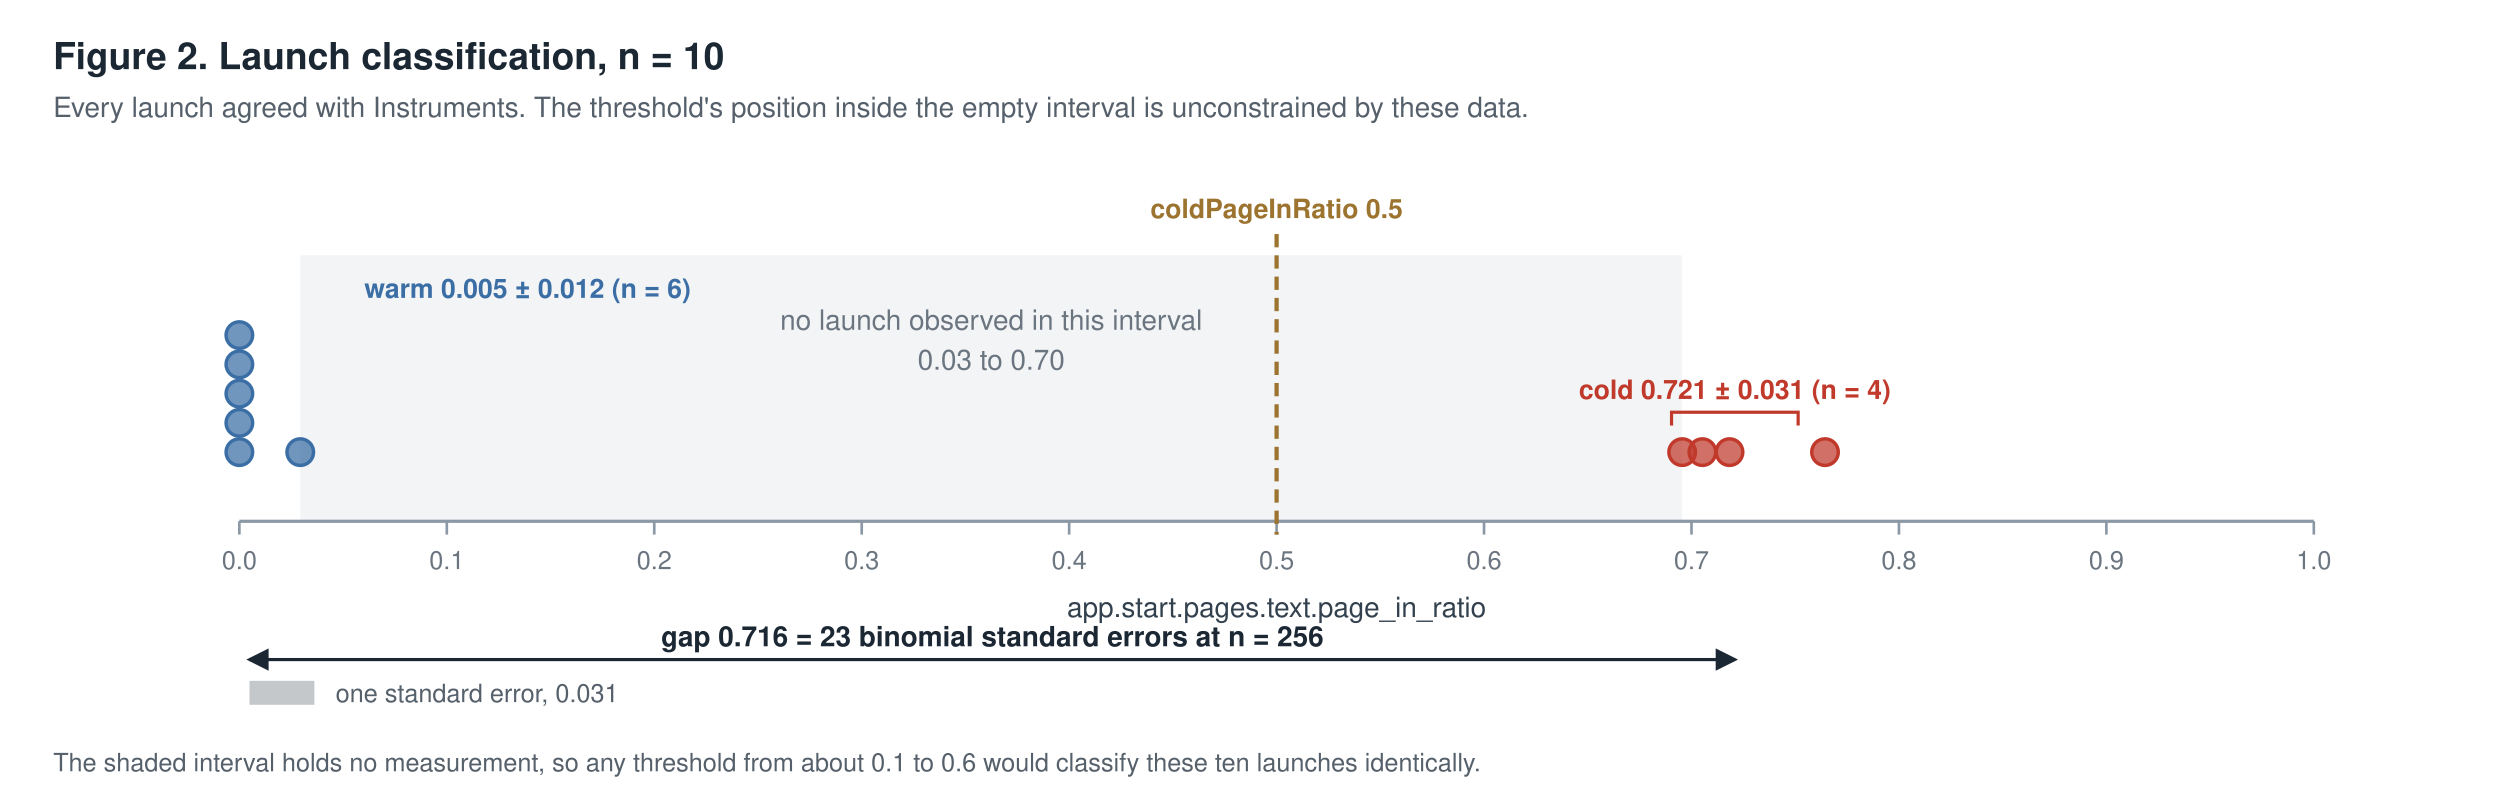
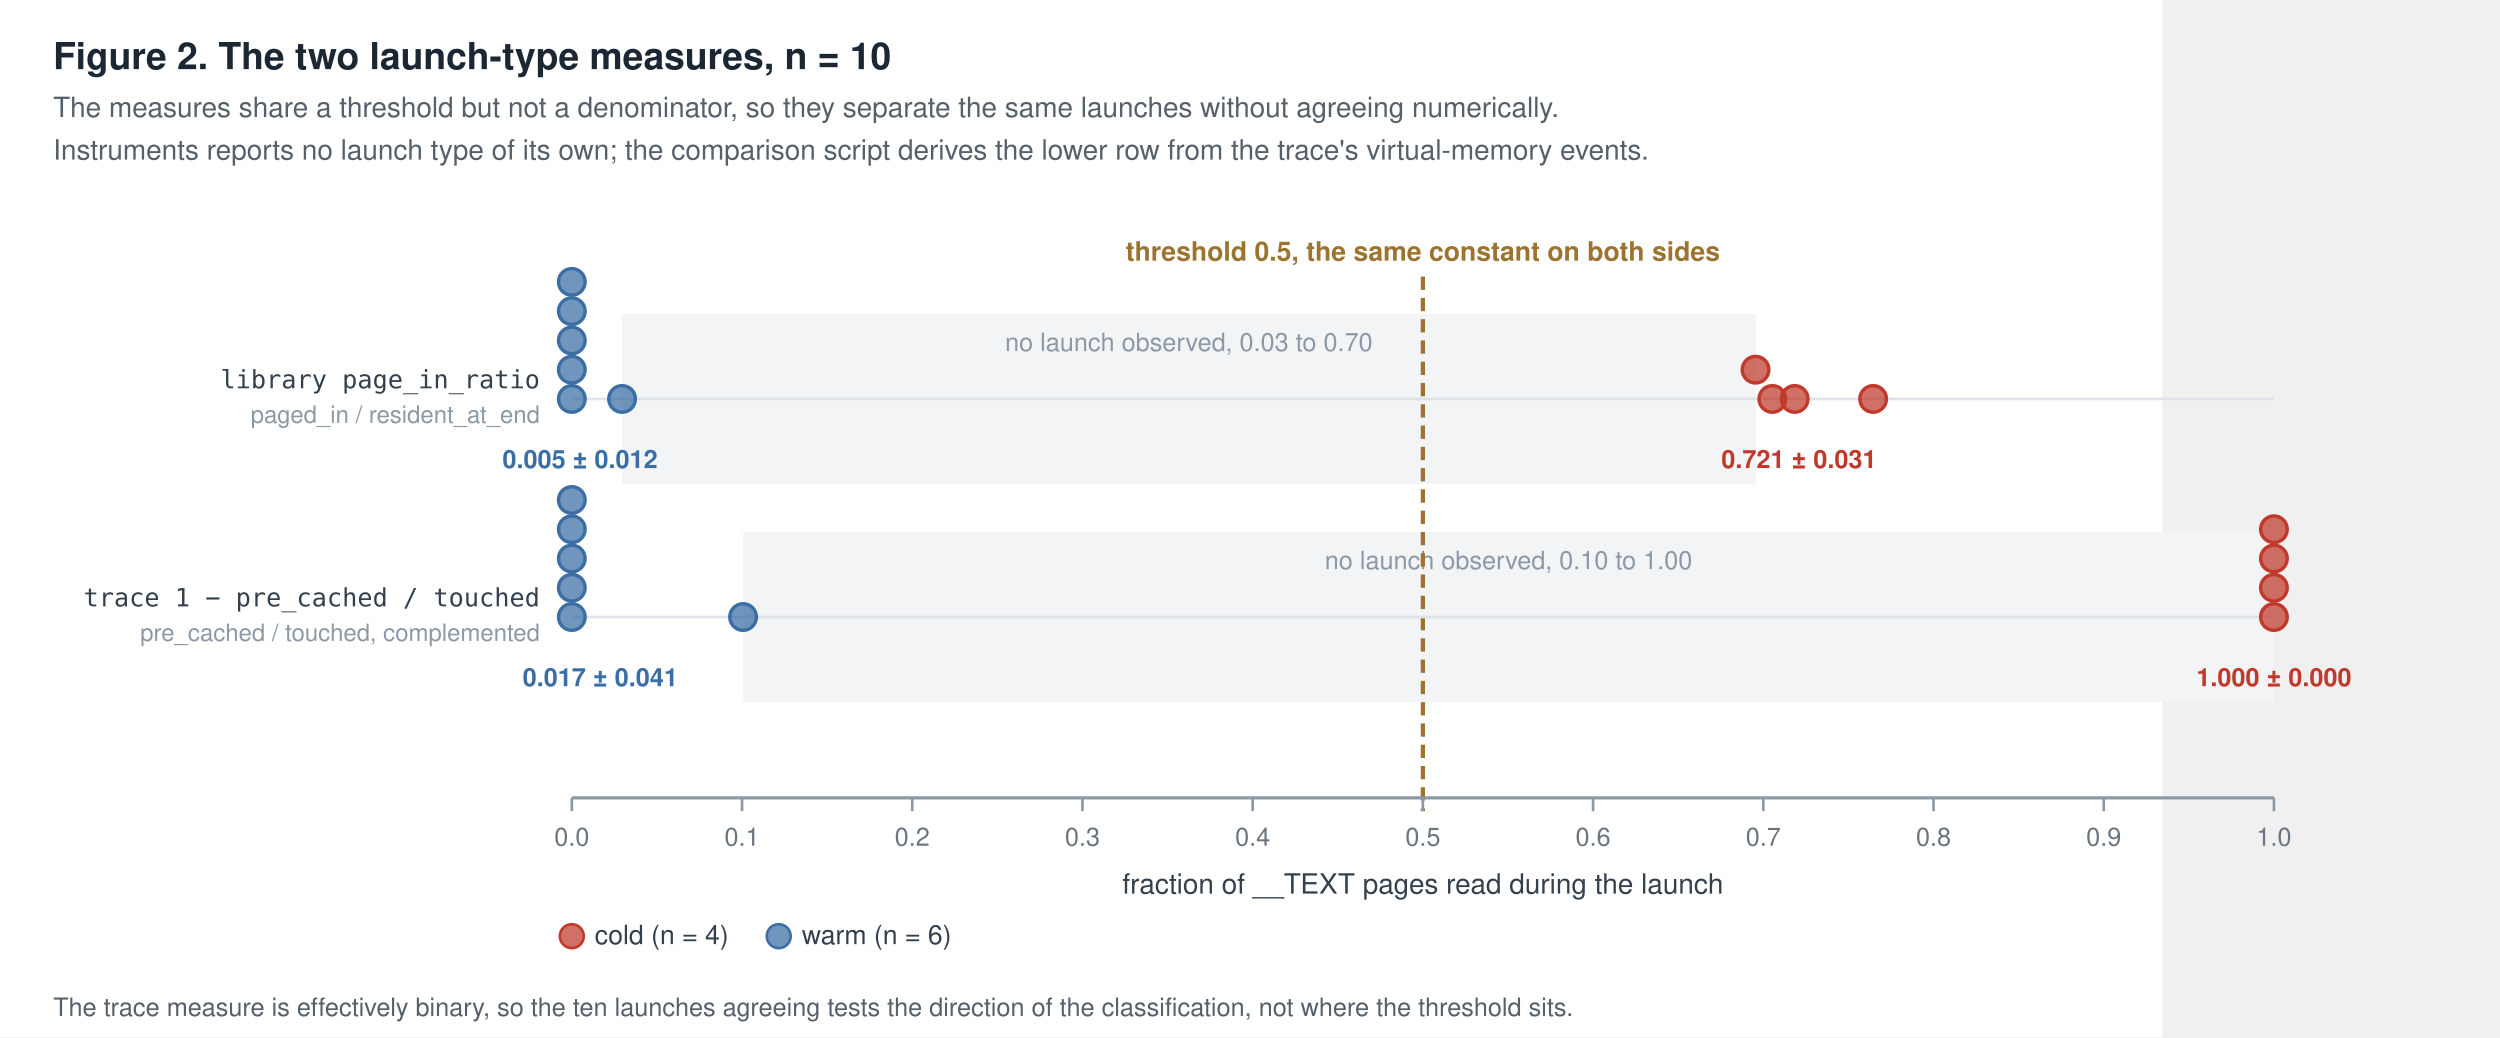
- <svg xmlns="http://www.w3.org/2000/svg" viewBox="0 0 940 300" width="940" height="300" role="img" aria-label="Ten launches plotted on the page-in ratio axis. Six warm launches cluster at 0.005 and four cold launches at 0.721, with no launch anywhere between 0.03 and 0.70. The 0.5 threshold sits inside that empty interval, and the gap between the clusters spans 23 binomial standard errors.">
-   <defs>
-     <marker id="ar" markerWidth="7" markerHeight="7" refX="6" refY="3.5" orient="auto">
-       <path d="M0 0 L7 3.5 L0 7 z" fill="#1b2733" />
-     </marker>
-     <marker id="as" markerWidth="7" markerHeight="7" refX="1" refY="3.5" orient="auto">
-       <path d="M7 0 L0 3.5 L7 7 z" fill="#1b2733" />
-     </marker>
-   </defs>
-   <rect x="0" y="0" width="940" height="300" fill="#ffffff" />
+ <svg xmlns="http://www.w3.org/2000/svg" viewBox="0 0 940 390" width="940" height="390" role="img" aria-label="Two strips on one axis compare the library's page-in ratio with the ratio derived from the Instruments trace. The library reads 0.721 on cold launches and 0.005 on warm ones. The trace measure saturates, reading exactly 1.000 on every cold launch and 0.000 on five of six warm ones. Both leave a wide empty interval around the 0.5 threshold.">
+   <rect x="0" y="0" width="813.0" height="390" fill="#ffffff" />
  <g font-family="-apple-system, BlinkMacSystemFont, Segoe UI, Helvetica, Arial, sans-serif" fill="#1b2733">
-     <text x="20" y="26" font-size="14" font-weight="600">Figure 2. Launch classification, n = 10</text>
-     <text x="20" y="44" font-size="10.5" fill="#55606b">Every launch agreed with Instruments. The threshold's position inside the empty interval is unconstrained by these data.</text>
-     <rect x="112.9" y="96" width="519.5" height="100" fill="#f2f4f6" />
-     <text x="372.7" y="124" font-size="10.5" fill="#6b7580" text-anchor="middle">no launch observed in this interval</text>
-     <text x="372.7" y="139" font-size="10.5" fill="#6b7580" text-anchor="middle">0.03 to 0.70</text>
-     <line x1="90" y1="196" x2="870" y2="196" stroke="#8b98a5" stroke-width="1.2" />
-     <line x1="90.0" y1="196" x2="90.0" y2="201" stroke="#8b98a5" stroke-width="1" />
-     <text x="90.0" y="214" font-size="9.5" fill="#6b7580" text-anchor="middle">0.0</text>
-     <line x1="168.0" y1="196" x2="168.0" y2="201" stroke="#8b98a5" stroke-width="1" />
-     <text x="168.0" y="214" font-size="9.5" fill="#6b7580" text-anchor="middle">0.1</text>
-     <line x1="246.0" y1="196" x2="246.0" y2="201" stroke="#8b98a5" stroke-width="1" />
-     <text x="246.0" y="214" font-size="9.5" fill="#6b7580" text-anchor="middle">0.2</text>
-     <line x1="324.0" y1="196" x2="324.0" y2="201" stroke="#8b98a5" stroke-width="1" />
-     <text x="324.0" y="214" font-size="9.5" fill="#6b7580" text-anchor="middle">0.3</text>
-     <line x1="402.0" y1="196" x2="402.0" y2="201" stroke="#8b98a5" stroke-width="1" />
-     <text x="402.0" y="214" font-size="9.5" fill="#6b7580" text-anchor="middle">0.4</text>
-     <line x1="480.0" y1="196" x2="480.0" y2="201" stroke="#8b98a5" stroke-width="1" />
-     <text x="480.0" y="214" font-size="9.5" fill="#6b7580" text-anchor="middle">0.5</text>
-     <line x1="558.0" y1="196" x2="558.0" y2="201" stroke="#8b98a5" stroke-width="1" />
-     <text x="558.0" y="214" font-size="9.5" fill="#6b7580" text-anchor="middle">0.6</text>
-     <line x1="636.0" y1="196" x2="636.0" y2="201" stroke="#8b98a5" stroke-width="1" />
-     <text x="636.0" y="214" font-size="9.5" fill="#6b7580" text-anchor="middle">0.7</text>
-     <line x1="714.0" y1="196" x2="714.0" y2="201" stroke="#8b98a5" stroke-width="1" />
-     <text x="714.0" y="214" font-size="9.5" fill="#6b7580" text-anchor="middle">0.8</text>
-     <line x1="792.0" y1="196" x2="792.0" y2="201" stroke="#8b98a5" stroke-width="1" />
-     <text x="792.0" y="214" font-size="9.5" fill="#6b7580" text-anchor="middle">0.9</text>
-     <line x1="870.0" y1="196" x2="870.0" y2="201" stroke="#8b98a5" stroke-width="1" />
-     <text x="870.0" y="214" font-size="9.5" fill="#6b7580" text-anchor="middle">1.0</text>
-     <text x="480.0" y="232" font-size="10.5" fill="#33414e" text-anchor="middle">app.start.pages.text.page_in_ratio</text>
-     <line x1="480.0" y1="88" x2="480.0" y2="201" stroke="#9c7430" stroke-width="1.6" stroke-dasharray="5 3" />
-     <text x="480.0" y="82" font-size="10" font-weight="600" fill="#9c7430" text-anchor="middle">coldPageInRatio 0.5</text>
-     <circle cx="686.2" cy="170" r="5" fill="#c0392b" fill-opacity="0.72" stroke="#c0392b" stroke-width="1.3" />
-     <circle cx="90.0" cy="170" r="5" fill="#3b6ea5" fill-opacity="0.72" stroke="#3b6ea5" stroke-width="1.3" />
-     <circle cx="90.0" cy="159" r="5" fill="#3b6ea5" fill-opacity="0.72" stroke="#3b6ea5" stroke-width="1.3" />
-     <circle cx="90.0" cy="148" r="5" fill="#3b6ea5" fill-opacity="0.72" stroke="#3b6ea5" stroke-width="1.3" />
-     <circle cx="90.0" cy="137" r="5" fill="#3b6ea5" fill-opacity="0.72" stroke="#3b6ea5" stroke-width="1.3" />
-     <circle cx="112.9" cy="170" r="5" fill="#3b6ea5" fill-opacity="0.72" stroke="#3b6ea5" stroke-width="1.3" />
-     <circle cx="90.0" cy="126" r="5" fill="#3b6ea5" fill-opacity="0.72" stroke="#3b6ea5" stroke-width="1.3" />
-     <circle cx="650.3" cy="170" r="5" fill="#c0392b" fill-opacity="0.72" stroke="#c0392b" stroke-width="1.3" />
-     <circle cx="640.1" cy="170" r="5" fill="#c0392b" fill-opacity="0.72" stroke="#c0392b" stroke-width="1.3" />
-     <circle cx="632.5" cy="170" r="5" fill="#c0392b" fill-opacity="0.72" stroke="#c0392b" stroke-width="1.3" />
-     <text x="137" y="112" font-size="10" fill="#3b6ea5" text-anchor="start" font-weight="600">warm 0.005 ± 0.012 (n = 6)</text>
-     <path d="M628.5 160 v-5 H676.1 v5" fill="none" stroke="#c0392b" stroke-width="1.2" />
-     <text x="652.3" y="150" font-size="10" fill="#c0392b" text-anchor="middle" font-weight="600">cold 0.721 ± 0.031 (n = 4)</text>
-     <path d="M93.8 248 H652.3" stroke="#1b2733" stroke-width="1.2" marker-end="url(#ar)" marker-start="url(#as)" />
-     <text x="373.1" y="243" font-size="10.5" fill="#1b2733" text-anchor="middle" font-weight="600">gap 0.716 = 23 binomial standard errors at n = 256</text>
-     <rect x="93.8" y="256" width="24.4" height="9" fill="#1b2733" fill-opacity="0.25" />
-     <text x="126.2" y="264" font-size="9.5" fill="#55606b">one standard error, 0.031</text>
-     <text x="20" y="290" font-size="9.5" fill="#55606b">The shaded interval holds no measurement, so any threshold from about 0.1 to 0.6 would classify these ten launches identically.</text>
+     <text x="20" y="26" font-size="14" font-weight="600">Figure 2. The two launch-type measures, n = 10</text>
+     <text x="20" y="44" font-size="10.5" fill="#55606b">The measures share a threshold but not a denominator, so they separate the same launches without agreeing numerically.</text>
+     <text x="20" y="60" font-size="10.5" fill="#55606b">Instruments reports no launch type of its own; the comparison script derives the lower row from the trace's virtual-memory events.</text>
+     <rect x="233.9" y="118" width="426.3" height="64" fill="#f2f4f6" />
+     <text x="447.0" y="132" font-size="9.5" fill="#8b98a5" text-anchor="middle">no launch observed, 0.03 to 0.70</text>
+     <rect x="279.4" y="200" width="575.6" height="64" fill="#f2f4f6" />
+     <text x="567.2" y="214" font-size="9.5" fill="#8b98a5" text-anchor="middle">no launch observed, 0.10 to 1.00</text>
+     <line x1="535.0" y1="104" x2="535.0" y2="305" stroke="#9c7430" stroke-width="1.6" stroke-dasharray="5 3" />
+     <text x="535.0" y="98" font-size="10" font-weight="600" fill="#9c7430" text-anchor="middle">threshold 0.5, the same constant on both sides</text>
+     <line x1="215.0" y1="150" x2="855.0" y2="150" stroke="#dde3e9" stroke-width="1" />
+     <text x="203" y="146" font-family="SF Mono, Menlo, Consolas, monospace" font-size="9.5" fill="#33414e" text-anchor="end">library  page_in_ratio</text>
+     <text x="203" y="159" font-size="9" fill="#8b98a5" text-anchor="end">paged_in / resident_at_end</text>
+     <circle cx="704.3" cy="150" r="5" fill="#c0392b" fill-opacity="0.72" stroke="#c0392b" stroke-width="1.3" />
+     <circle cx="215.0" cy="150" r="5" fill="#3b6ea5" fill-opacity="0.72" stroke="#3b6ea5" stroke-width="1.3" />
+     <circle cx="215.0" cy="139" r="5" fill="#3b6ea5" fill-opacity="0.72" stroke="#3b6ea5" stroke-width="1.3" />
+     <circle cx="215.0" cy="128" r="5" fill="#3b6ea5" fill-opacity="0.72" stroke="#3b6ea5" stroke-width="1.3" />
+     <circle cx="215.0" cy="117" r="5" fill="#3b6ea5" fill-opacity="0.72" stroke="#3b6ea5" stroke-width="1.3" />
+     <circle cx="233.9" cy="150" r="5" fill="#3b6ea5" fill-opacity="0.72" stroke="#3b6ea5" stroke-width="1.3" />
+     <circle cx="215.0" cy="106" r="5" fill="#3b6ea5" fill-opacity="0.72" stroke="#3b6ea5" stroke-width="1.3" />
+     <circle cx="674.8" cy="150" r="5" fill="#c0392b" fill-opacity="0.72" stroke="#c0392b" stroke-width="1.3" />
+     <circle cx="666.4" cy="150" r="5" fill="#c0392b" fill-opacity="0.72" stroke="#c0392b" stroke-width="1.3" />
+     <circle cx="660.1" cy="139" r="5" fill="#c0392b" fill-opacity="0.72" stroke="#c0392b" stroke-width="1.3" />
+     <line x1="215.0" y1="232" x2="855.0" y2="232" stroke="#dde3e9" stroke-width="1" />
+     <text x="203" y="228" font-family="SF Mono, Menlo, Consolas, monospace" font-size="9.5" fill="#33414e" text-anchor="end">trace  1 − pre_cached / touched</text>
+     <text x="203" y="241" font-size="9" fill="#8b98a5" text-anchor="end">pre_cached / touched, complemented</text>
+     <circle cx="855.0" cy="232" r="5" fill="#c0392b" fill-opacity="0.72" stroke="#c0392b" stroke-width="1.3" />
+     <circle cx="215.0" cy="232" r="5" fill="#3b6ea5" fill-opacity="0.72" stroke="#3b6ea5" stroke-width="1.3" />
+     <circle cx="215.0" cy="221" r="5" fill="#3b6ea5" fill-opacity="0.72" stroke="#3b6ea5" stroke-width="1.3" />
+     <circle cx="215.0" cy="210" r="5" fill="#3b6ea5" fill-opacity="0.72" stroke="#3b6ea5" stroke-width="1.3" />
+     <circle cx="215.0" cy="199" r="5" fill="#3b6ea5" fill-opacity="0.72" stroke="#3b6ea5" stroke-width="1.3" />
+     <circle cx="279.4" cy="232" r="5" fill="#3b6ea5" fill-opacity="0.72" stroke="#3b6ea5" stroke-width="1.3" />
+     <circle cx="215.0" cy="188" r="5" fill="#3b6ea5" fill-opacity="0.72" stroke="#3b6ea5" stroke-width="1.3" />
+     <circle cx="855.0" cy="221" r="5" fill="#c0392b" fill-opacity="0.72" stroke="#c0392b" stroke-width="1.3" />
+     <circle cx="855.0" cy="210" r="5" fill="#c0392b" fill-opacity="0.72" stroke="#c0392b" stroke-width="1.3" />
+     <circle cx="855.0" cy="199" r="5" fill="#c0392b" fill-opacity="0.72" stroke="#c0392b" stroke-width="1.3" />
+     <text x="676.4" y="176" font-size="9.5" fill="#c0392b" text-anchor="middle" font-weight="600">0.721 ± 0.031</text>
+     <text x="218.1" y="176" font-size="9.5" fill="#3b6ea5" text-anchor="middle" font-weight="600">0.005 ± 0.012</text>
+     <text x="855.0" y="258" font-size="9.5" fill="#c0392b" text-anchor="middle" font-weight="600">1.000 ± 0.000</text>
+     <text x="225.7" y="258" font-size="9.5" fill="#3b6ea5" text-anchor="middle" font-weight="600">0.017 ± 0.041</text>
+     <line x1="215.0" y1="300" x2="855.0" y2="300" stroke="#8b98a5" stroke-width="1.2" />
+     <line x1="215.0" y1="300" x2="215.0" y2="305" stroke="#8b98a5" stroke-width="1" />
+     <text x="215.0" y="318" font-size="9.5" fill="#6b7580" text-anchor="middle">0.0</text>
+     <line x1="279.0" y1="300" x2="279.0" y2="305" stroke="#8b98a5" stroke-width="1" />
+     <text x="279.0" y="318" font-size="9.5" fill="#6b7580" text-anchor="middle">0.1</text>
+     <line x1="343.0" y1="300" x2="343.0" y2="305" stroke="#8b98a5" stroke-width="1" />
+     <text x="343.0" y="318" font-size="9.5" fill="#6b7580" text-anchor="middle">0.2</text>
+     <line x1="407.0" y1="300" x2="407.0" y2="305" stroke="#8b98a5" stroke-width="1" />
+     <text x="407.0" y="318" font-size="9.5" fill="#6b7580" text-anchor="middle">0.3</text>
+     <line x1="471.0" y1="300" x2="471.0" y2="305" stroke="#8b98a5" stroke-width="1" />
+     <text x="471.0" y="318" font-size="9.5" fill="#6b7580" text-anchor="middle">0.4</text>
+     <line x1="535.0" y1="300" x2="535.0" y2="305" stroke="#8b98a5" stroke-width="1" />
+     <text x="535.0" y="318" font-size="9.5" fill="#6b7580" text-anchor="middle">0.5</text>
+     <line x1="599.0" y1="300" x2="599.0" y2="305" stroke="#8b98a5" stroke-width="1" />
+     <text x="599.0" y="318" font-size="9.5" fill="#6b7580" text-anchor="middle">0.6</text>
+     <line x1="663.0" y1="300" x2="663.0" y2="305" stroke="#8b98a5" stroke-width="1" />
+     <text x="663.0" y="318" font-size="9.5" fill="#6b7580" text-anchor="middle">0.7</text>
+     <line x1="727.0" y1="300" x2="727.0" y2="305" stroke="#8b98a5" stroke-width="1" />
+     <text x="727.0" y="318" font-size="9.5" fill="#6b7580" text-anchor="middle">0.8</text>
+     <line x1="791.0" y1="300" x2="791.0" y2="305" stroke="#8b98a5" stroke-width="1" />
+     <text x="791.0" y="318" font-size="9.5" fill="#6b7580" text-anchor="middle">0.9</text>
+     <line x1="855.0" y1="300" x2="855.0" y2="305" stroke="#8b98a5" stroke-width="1" />
+     <text x="855.0" y="318" font-size="9.5" fill="#6b7580" text-anchor="middle">1.0</text>
+     <text x="535.0" y="336" font-size="10.5" fill="#33414e" text-anchor="middle">fraction of __TEXT pages read during the launch</text>
+     <circle cx="215.0" cy="352" r="4.5" fill="#c0392b" fill-opacity="0.72" stroke="#c0392b" />
+     <text x="223.6" y="355" font-size="10" fill="#33414e">cold (n = 4)</text>
+     <circle cx="292.8" cy="352" r="4.5" fill="#3b6ea5" fill-opacity="0.72" stroke="#3b6ea5" />
+     <text x="301.5" y="355" font-size="10" fill="#33414e">warm (n = 6)</text>
+     <text x="20" y="382" font-size="9.5" fill="#55606b">The trace measure is effectively binary, so the ten launches agreeing tests the direction of the classification, not where the threshold sits.</text>
  </g>
</svg>
